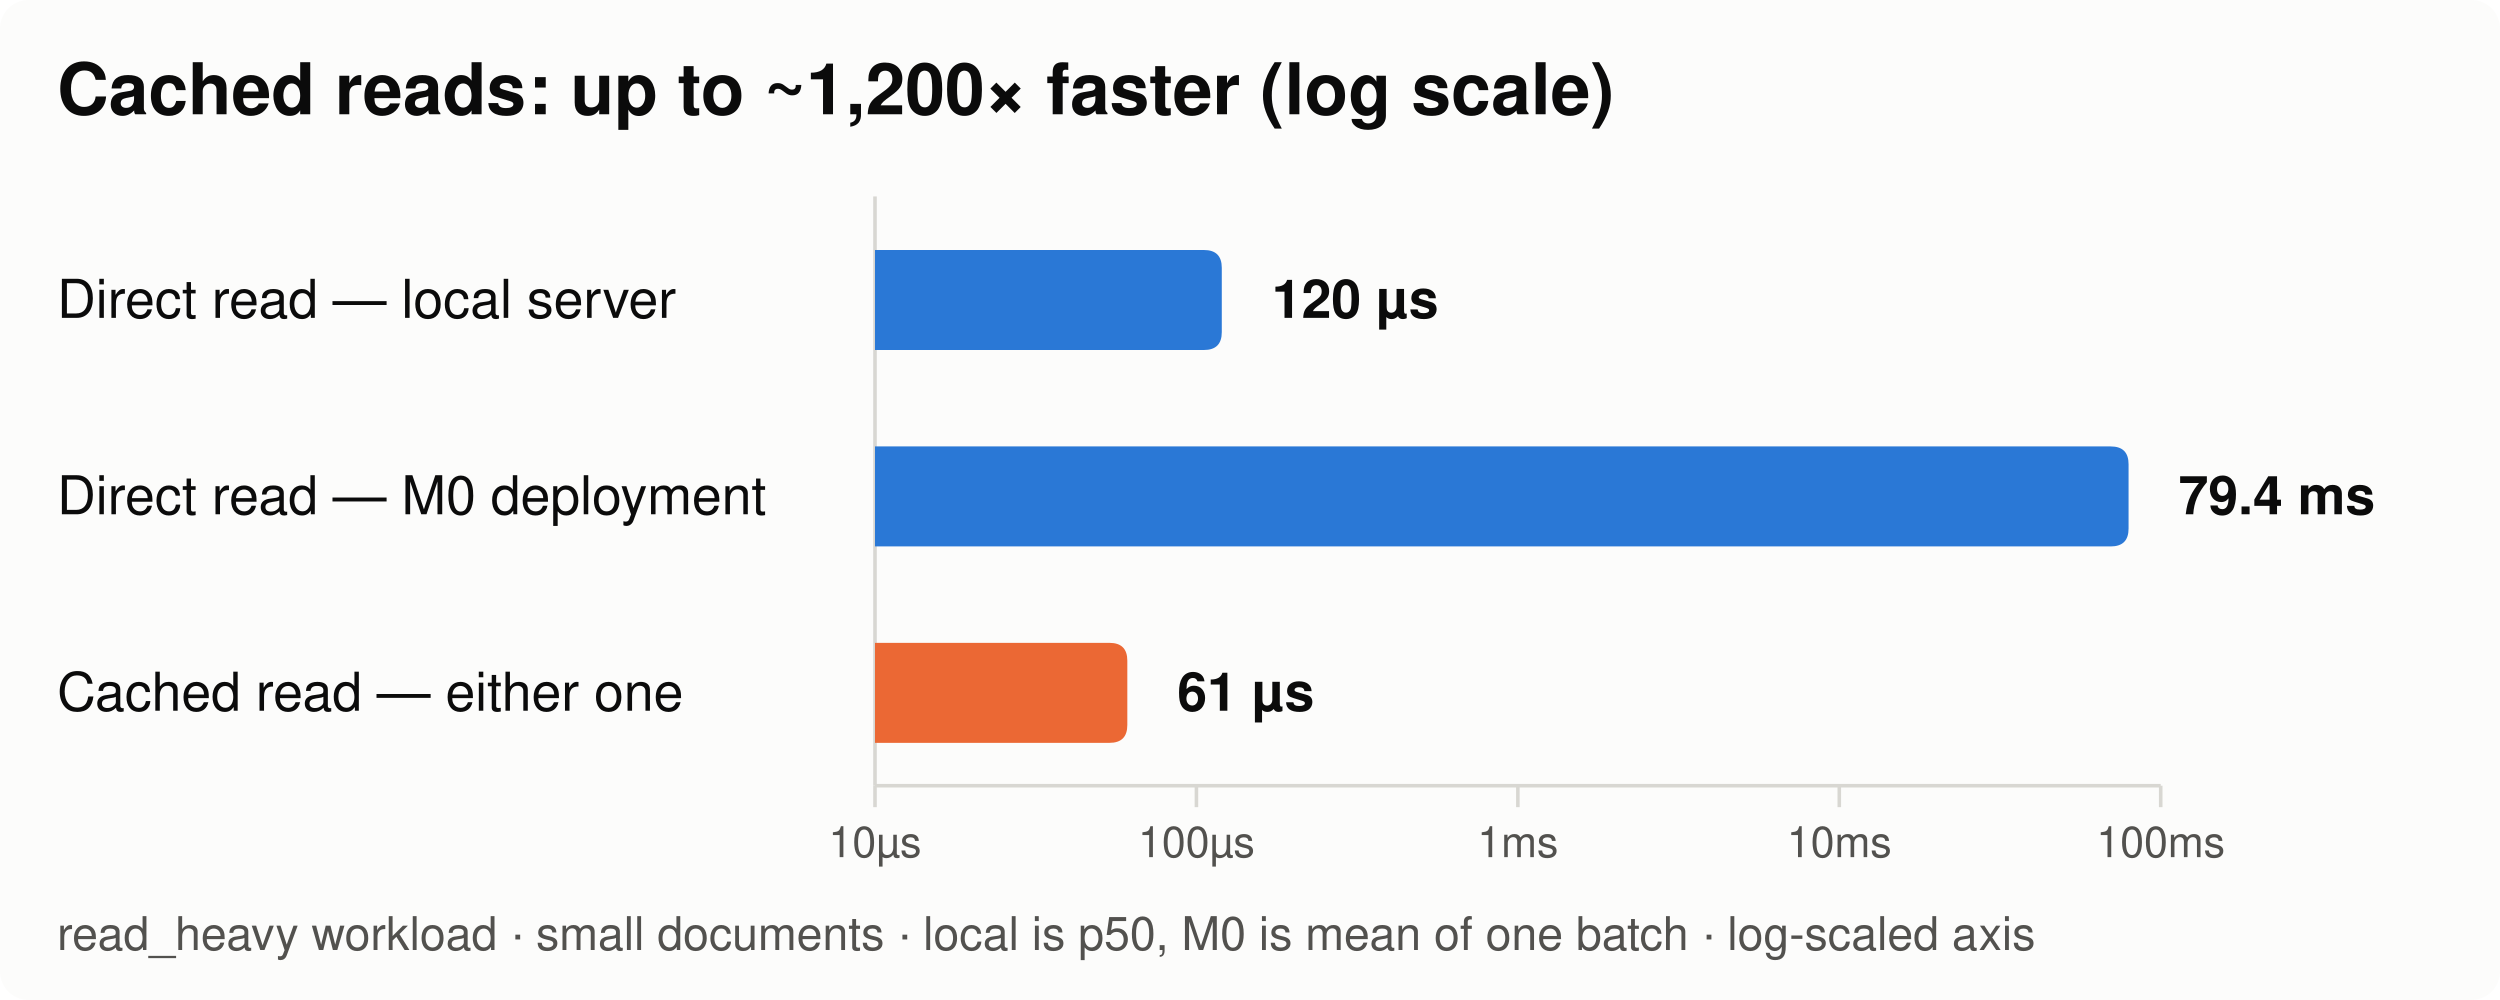
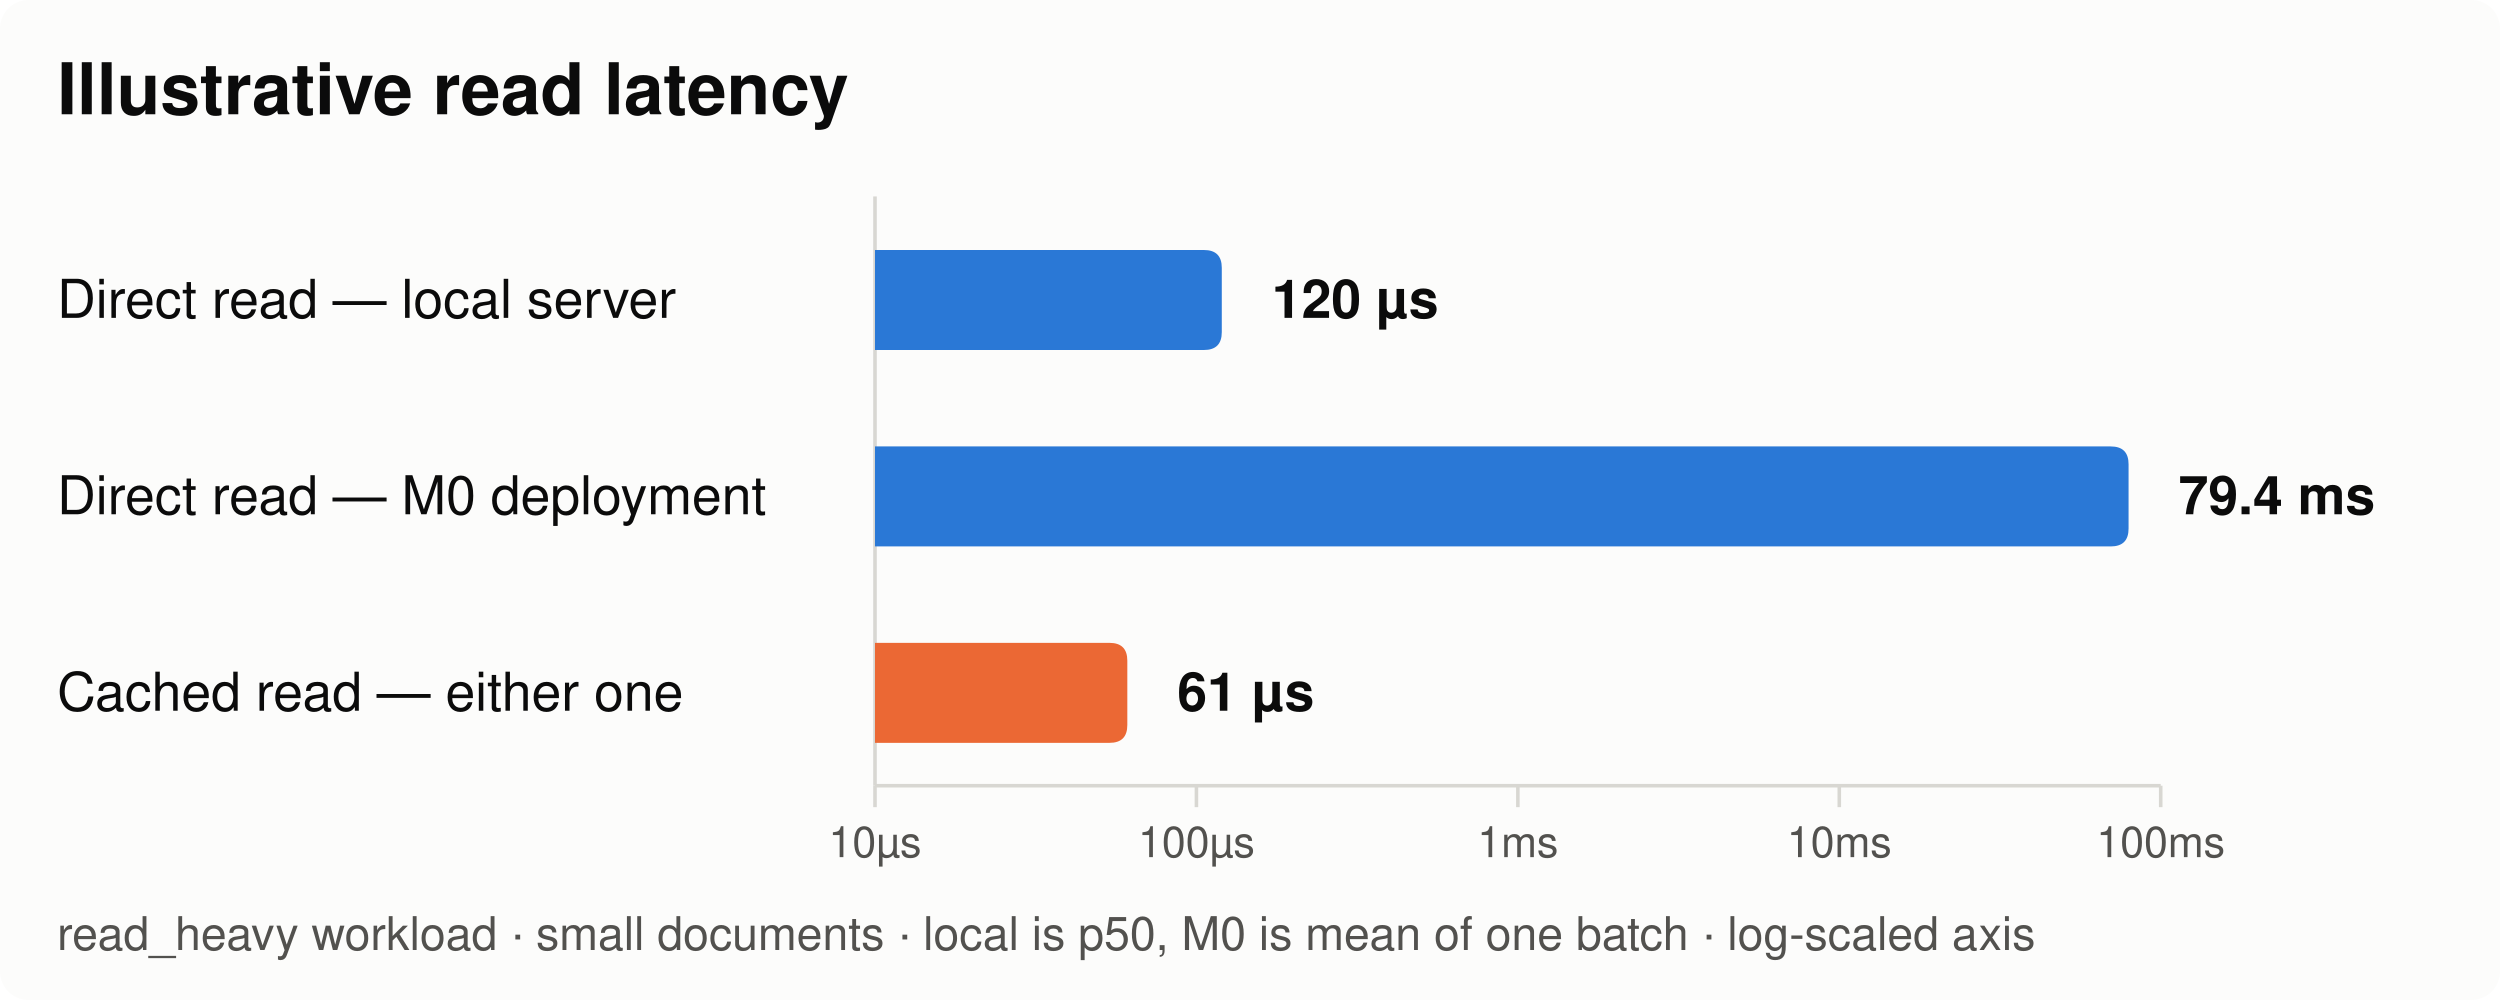
- <svg xmlns="http://www.w3.org/2000/svg" viewBox="0 0 700 280" width="700" height="280" role="img" aria-label="Cached reads are up to about 1200 times faster than a direct read, and roughly the same speed whether the server is local or a real remote deployment. Direct local server read 120 microseconds, direct real deployment (Atlas M0 free tier) read 79.4 milliseconds, cached read about 61 microseconds either way. Bars use a logarithmic scale.">
+ <svg xmlns="http://www.w3.org/2000/svg" viewBox="0 0 700 280" width="700" height="280" role="img" aria-label="Illustrative read latency on a logarithmic scale: direct local MongoDB read, 120 microseconds; direct Atlas M0 read, 79.4 milliseconds; cached read in either deployment, about 61 microseconds.">
  <rect x="0" y="0" width="700" height="280" fill="#fcfcfb" rx="8" />
-   <text x="16" y="32" font-family="-apple-system,Segoe UI,Helvetica,Arial,sans-serif" font-size="20" font-weight="600" fill="#0b0b0b">Cached reads: up to ~1,200× faster (log scale)</text>
+   <text x="16" y="32" font-family="-apple-system,Segoe UI,Helvetica,Arial,sans-serif" font-size="20" font-weight="600" fill="#0b0b0b">Illustrative read latency</text>
  <line x1="245" y1="55" x2="245" y2="220" stroke="#d8d7d2" stroke-width="1" />
  <text x="16" y="89" font-family="-apple-system,Segoe UI,Helvetica,Arial,sans-serif" font-size="15" fill="#0b0b0b">Direct read — local server</text>
  <path d="M245,70 L337.1,70 Q342.1,70 342.1,75 L342.1,93 Q342.1,98 337.1,98 L245,98 Z" fill="#2a78d6" />
  <text x="356.1" y="89" font-family="-apple-system,Segoe UI,Helvetica,Arial,sans-serif" font-size="15" font-weight="600" fill="#0b0b0b">120 µs</text>
  <text x="16" y="144" font-family="-apple-system,Segoe UI,Helvetica,Arial,sans-serif" font-size="15" fill="#0b0b0b">Direct read — M0 deployment</text>
  <path d="M245,125 L591,125 Q596,125 596,130 L596,148 Q596,153 591,153 L245,153 Z" fill="#2a78d6" />
  <text x="610" y="144" font-family="-apple-system,Segoe UI,Helvetica,Arial,sans-serif" font-size="15" font-weight="600" fill="#0b0b0b">79.4 ms</text>
  <text x="16" y="199" font-family="-apple-system,Segoe UI,Helvetica,Arial,sans-serif" font-size="15" fill="#0b0b0b">Cached read — either one</text>
  <path d="M245,180 L310.65,180 Q315.65,180 315.65,185 L315.65,203 Q315.65,208 310.65,208 L245,208 Z" fill="#eb6834" />
  <text x="329.65" y="199" font-family="-apple-system,Segoe UI,Helvetica,Arial,sans-serif" font-size="15" font-weight="600" fill="#0b0b0b">61 µs</text>
  <line x1="245" y1="220" x2="605" y2="220" stroke="#d8d7d2" stroke-width="1" />
  <line x1="245" y1="220" x2="245" y2="226" stroke="#d8d7d2" stroke-width="1" />
  <line x1="335" y1="220" x2="335" y2="226" stroke="#d8d7d2" stroke-width="1" />
  <line x1="425" y1="220" x2="425" y2="226" stroke="#d8d7d2" stroke-width="1" />
  <line x1="515" y1="220" x2="515" y2="226" stroke="#d8d7d2" stroke-width="1" />
  <line x1="605" y1="220" x2="605" y2="226" stroke="#d8d7d2" stroke-width="1" />
  <text x="245" y="240" text-anchor="middle" font-family="-apple-system,Segoe UI,Helvetica,Arial,sans-serif" font-size="12" fill="#52514e">10µs</text>
  <text x="335" y="240" text-anchor="middle" font-family="-apple-system,Segoe UI,Helvetica,Arial,sans-serif" font-size="12" fill="#52514e">100µs</text>
  <text x="425" y="240" text-anchor="middle" font-family="-apple-system,Segoe UI,Helvetica,Arial,sans-serif" font-size="12" fill="#52514e">1ms</text>
  <text x="515" y="240" text-anchor="middle" font-family="-apple-system,Segoe UI,Helvetica,Arial,sans-serif" font-size="12" fill="#52514e">10ms</text>
  <text x="605" y="240" text-anchor="middle" font-family="-apple-system,Segoe UI,Helvetica,Arial,sans-serif" font-size="12" fill="#52514e">100ms</text>
  <text x="16" y="266" font-family="-apple-system,Segoe UI,Helvetica,Arial,sans-serif" font-size="13" fill="#52514e">read_heavy workload · small documents · local is p50, M0 is mean of one batch · log-scaled axis</text>
</svg>
